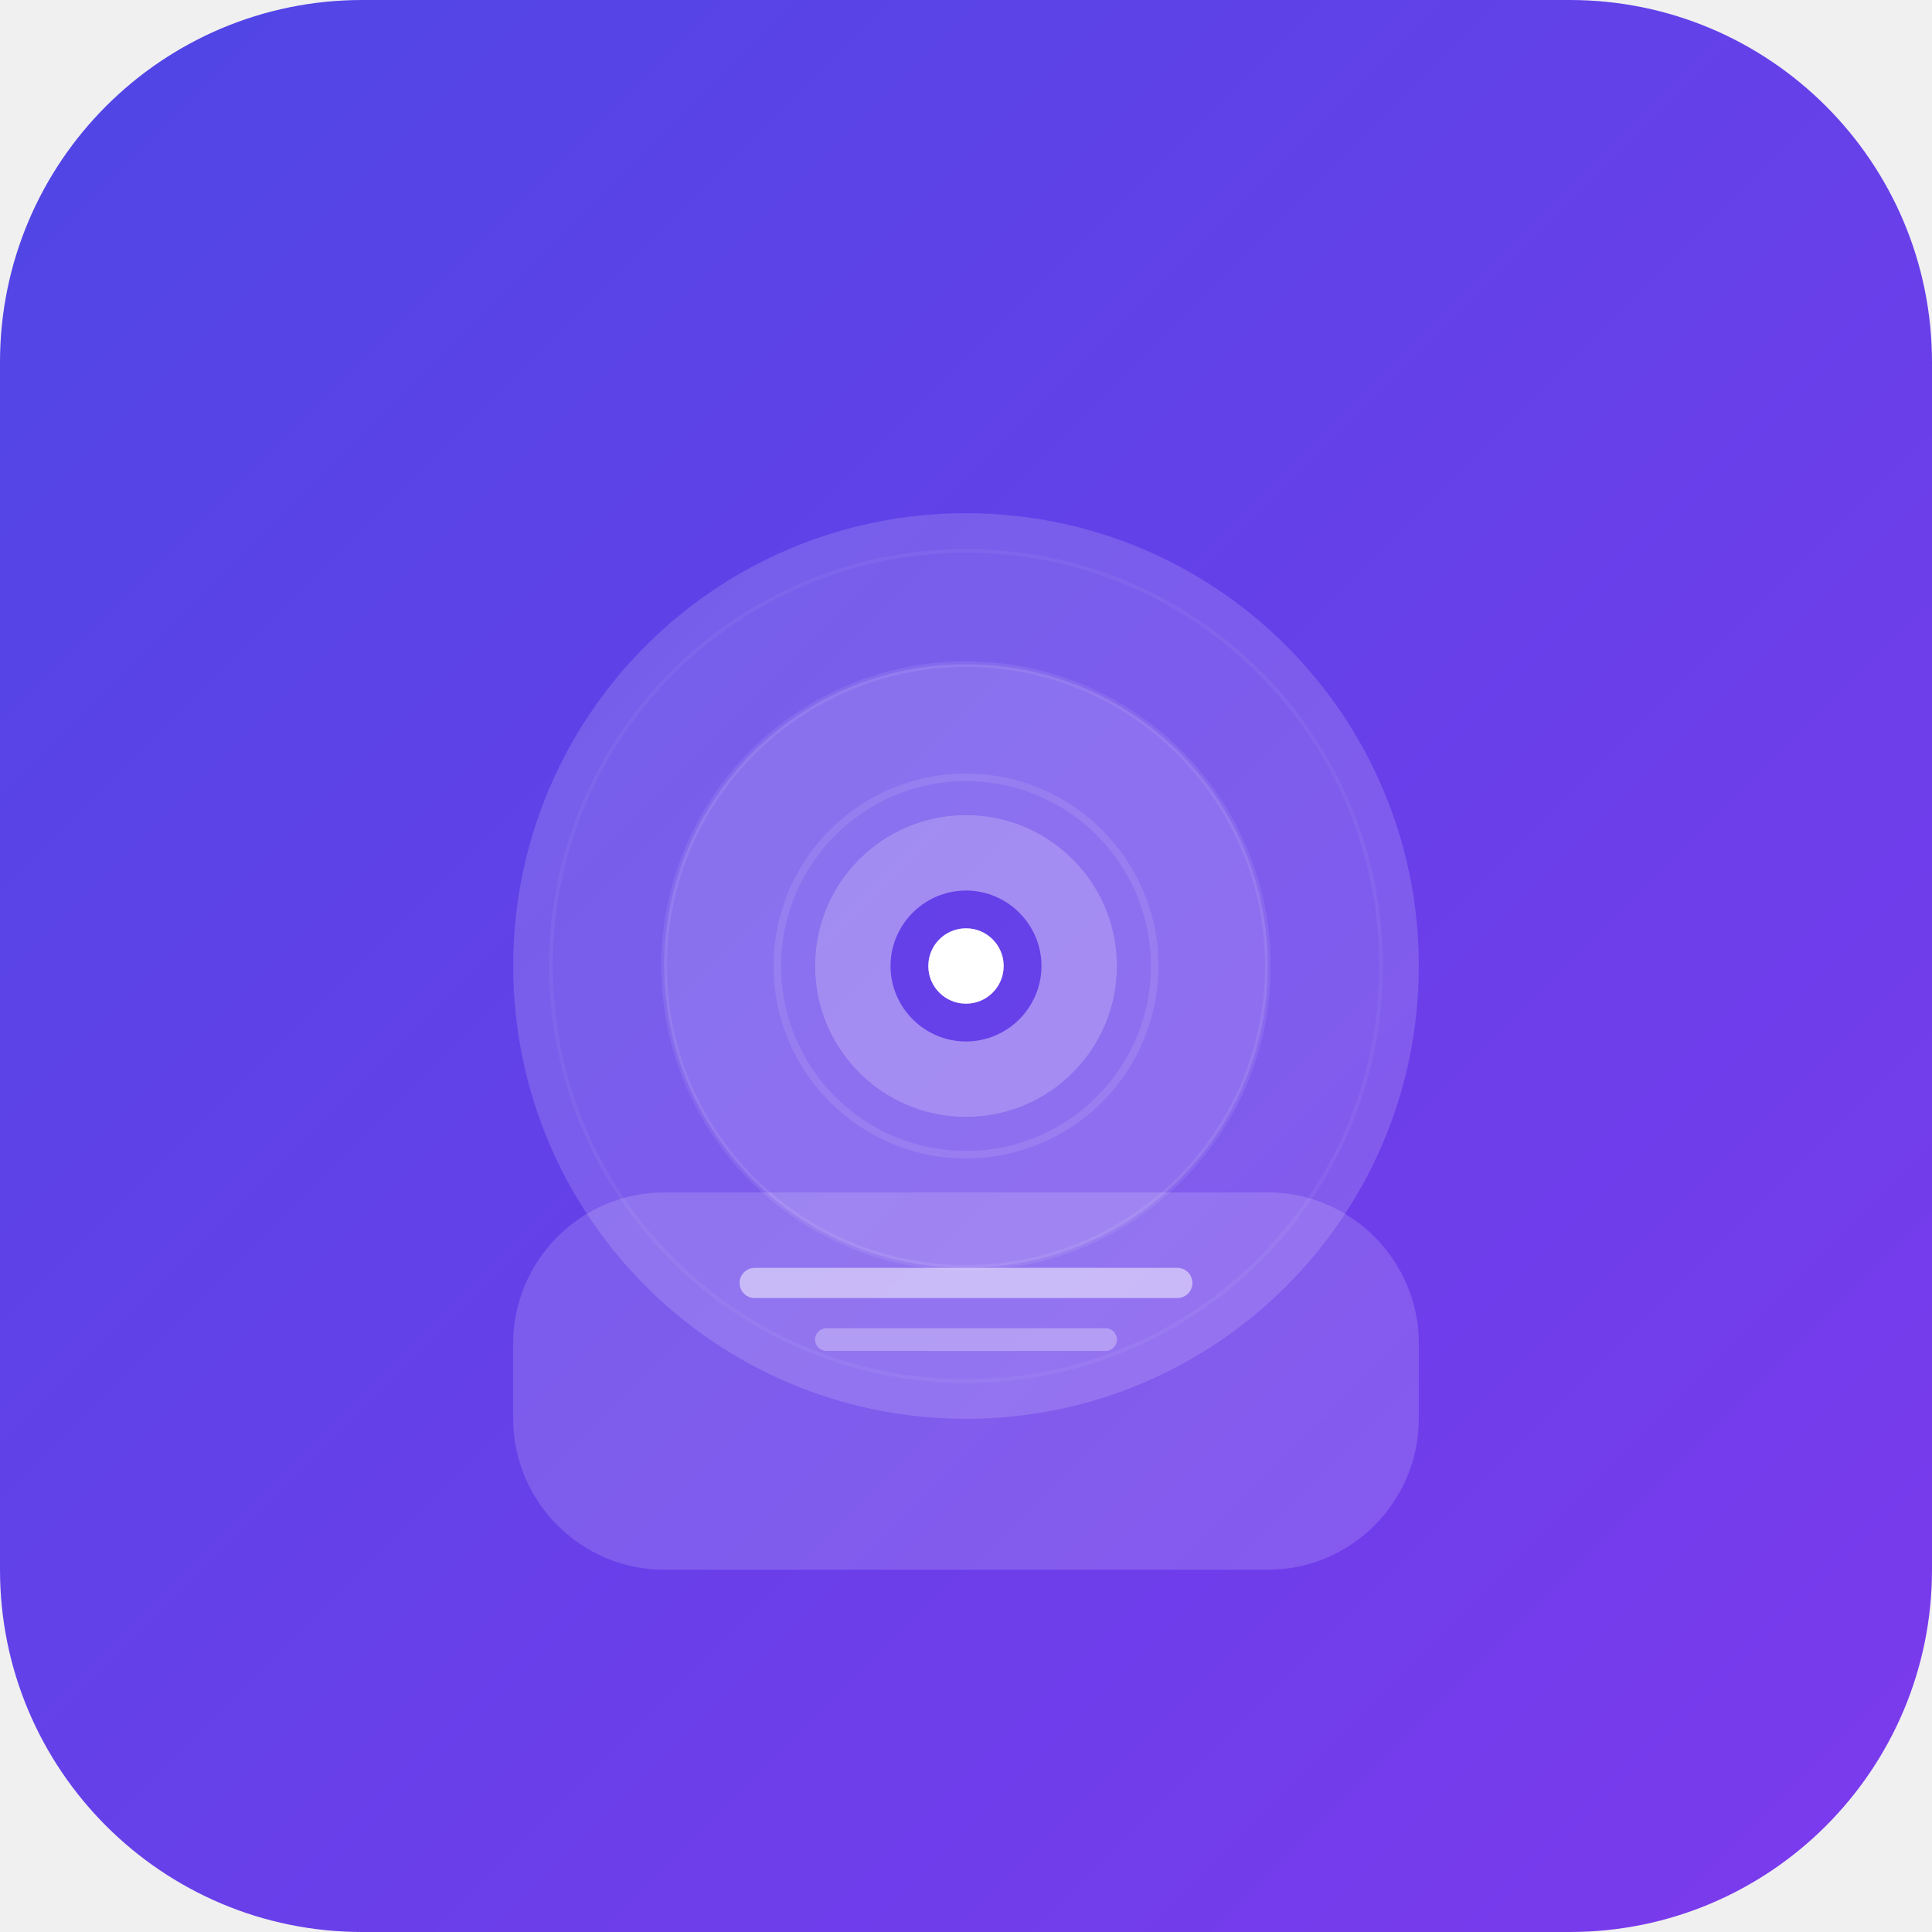
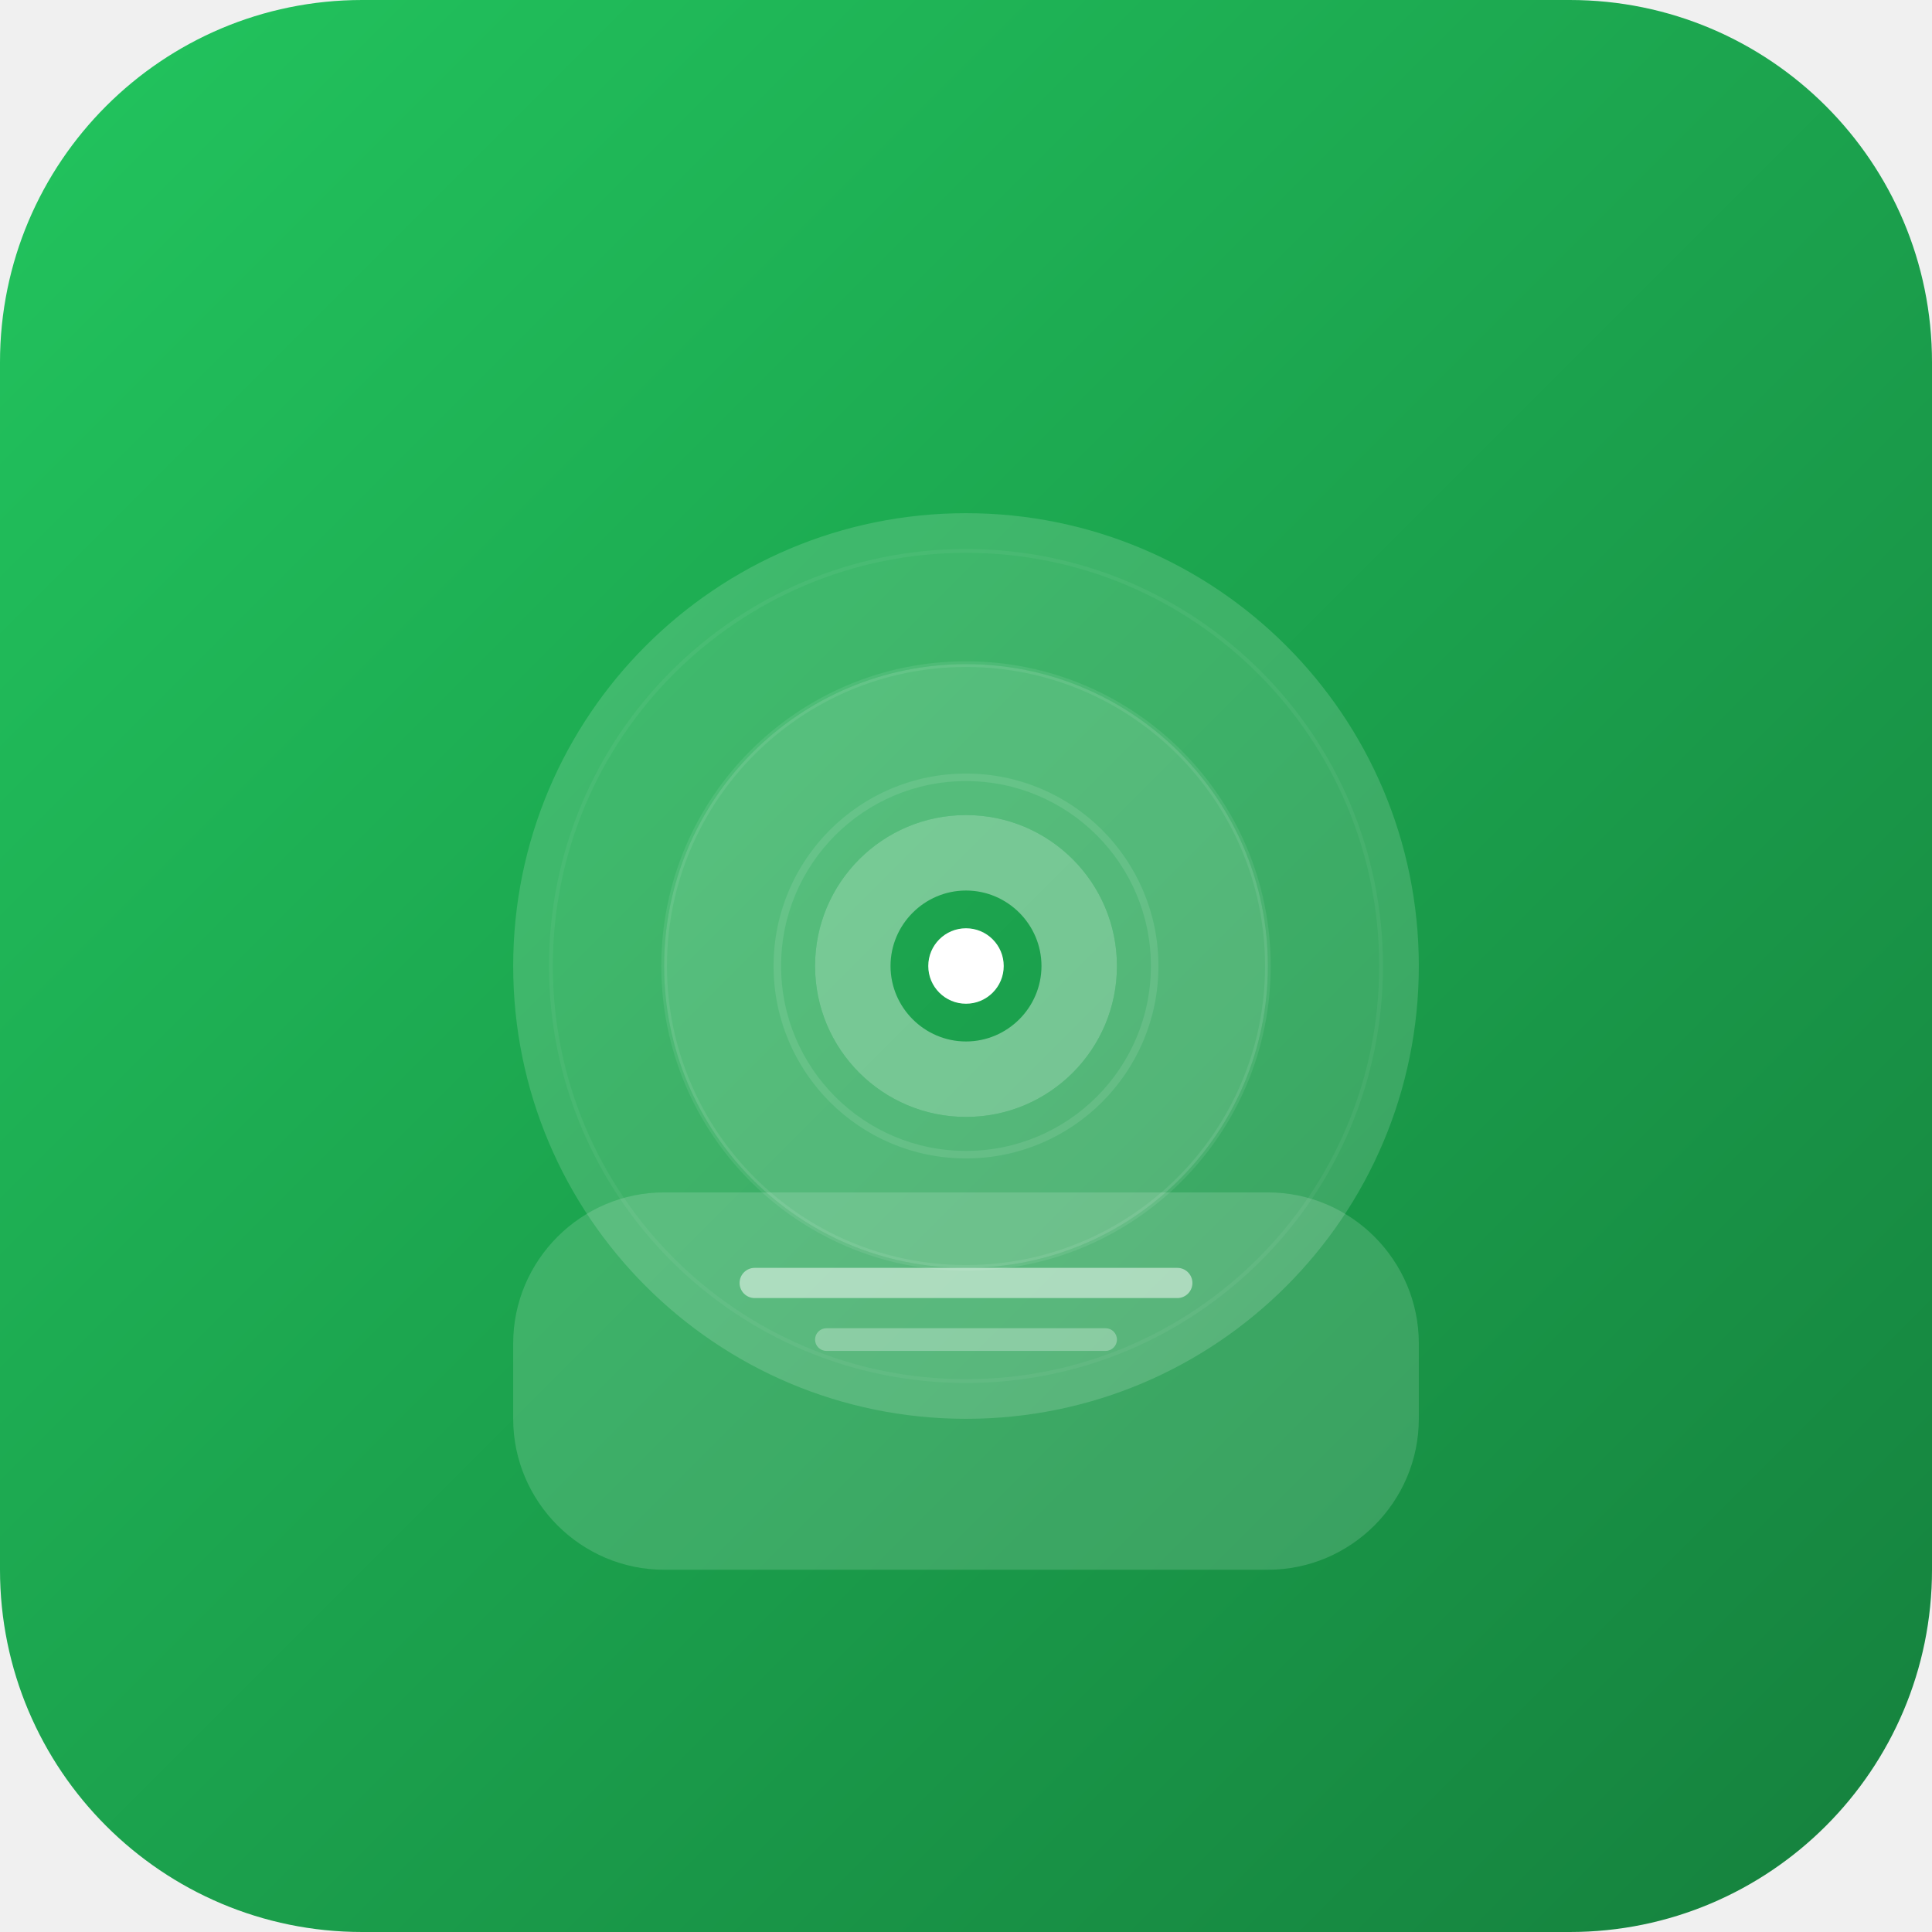
<svg xmlns="http://www.w3.org/2000/svg" viewBox="0 0 512 512" fill="none">
  <defs>
    <linearGradient id="g" x1="0%" y1="0%" x2="100%" y2="100%">
-       <stop offset="0%" stop-color="#4F46E5" />
-       <stop offset="100%" stop-color="#7C3AED" />
+       <stop offset="0%" stop-color="#22C55E" />
+       <stop offset="100%" stop-color="#15803D" />
    </linearGradient>
  </defs>
  <rect width="512" height="512" rx="96" fill="url(#g)" />
  <g transform="translate(96,96)">
    <path d="M160 40c-66.3 0-120 53.7-120 120s53.7 120 120 120 120-53.7 120-120-53.7-120-120-120zm0 200c-44.2 0-80-35.8-80-80s35.8-80 80-80 80 35.8 80 80-35.8 80-80 80z" fill="#fff" opacity=".15" />
    <path d="M160 80c44.2 0 80 35.8 80 80 0 44.2-35.8 80-80 80s-80-35.8-80-80 35.8-80 80-80zm0 120c22.1 0 40-17.9 40-40s-17.9-40-40-40-40 17.9-40 40 17.9 40 40 40z" fill="#fff" opacity=".25" />
    <path d="M160 120c22.1 0 40 17.9 40 40s-17.9 40-40 40-40-17.9-40-40 17.9-40 40-40zm0 60c11 0 20-9 20-20s-9-20-20-20-20 9-20 20 9 20 20 20z" fill="#fff" opacity=".4" />
    <circle cx="160" cy="160" r="10" fill="#fff" />
    <path d="M80 220c-22 0-40 18-40 40v20c0 22 18 40 40 40h160c22 0 40-18 40-40v-20c0-22-18-40-40-40H80z" fill="#fff" opacity=".15" />
    <rect x="100" y="240" width="120" height="8" rx="4" fill="#fff" opacity=".5" />
    <rect x="120" y="256" width="80" height="6" rx="3" fill="#fff" opacity=".3" />
    <circle cx="160" cy="160" r="50" fill="none" stroke="#fff" stroke-width="2" opacity=".1" />
    <circle cx="160" cy="160" r="80" fill="none" stroke="#fff" stroke-width="1.5" opacity=".08" />
    <circle cx="160" cy="160" r="110" fill="none" stroke="#fff" stroke-width="1" opacity=".05" />
  </g>
</svg>
